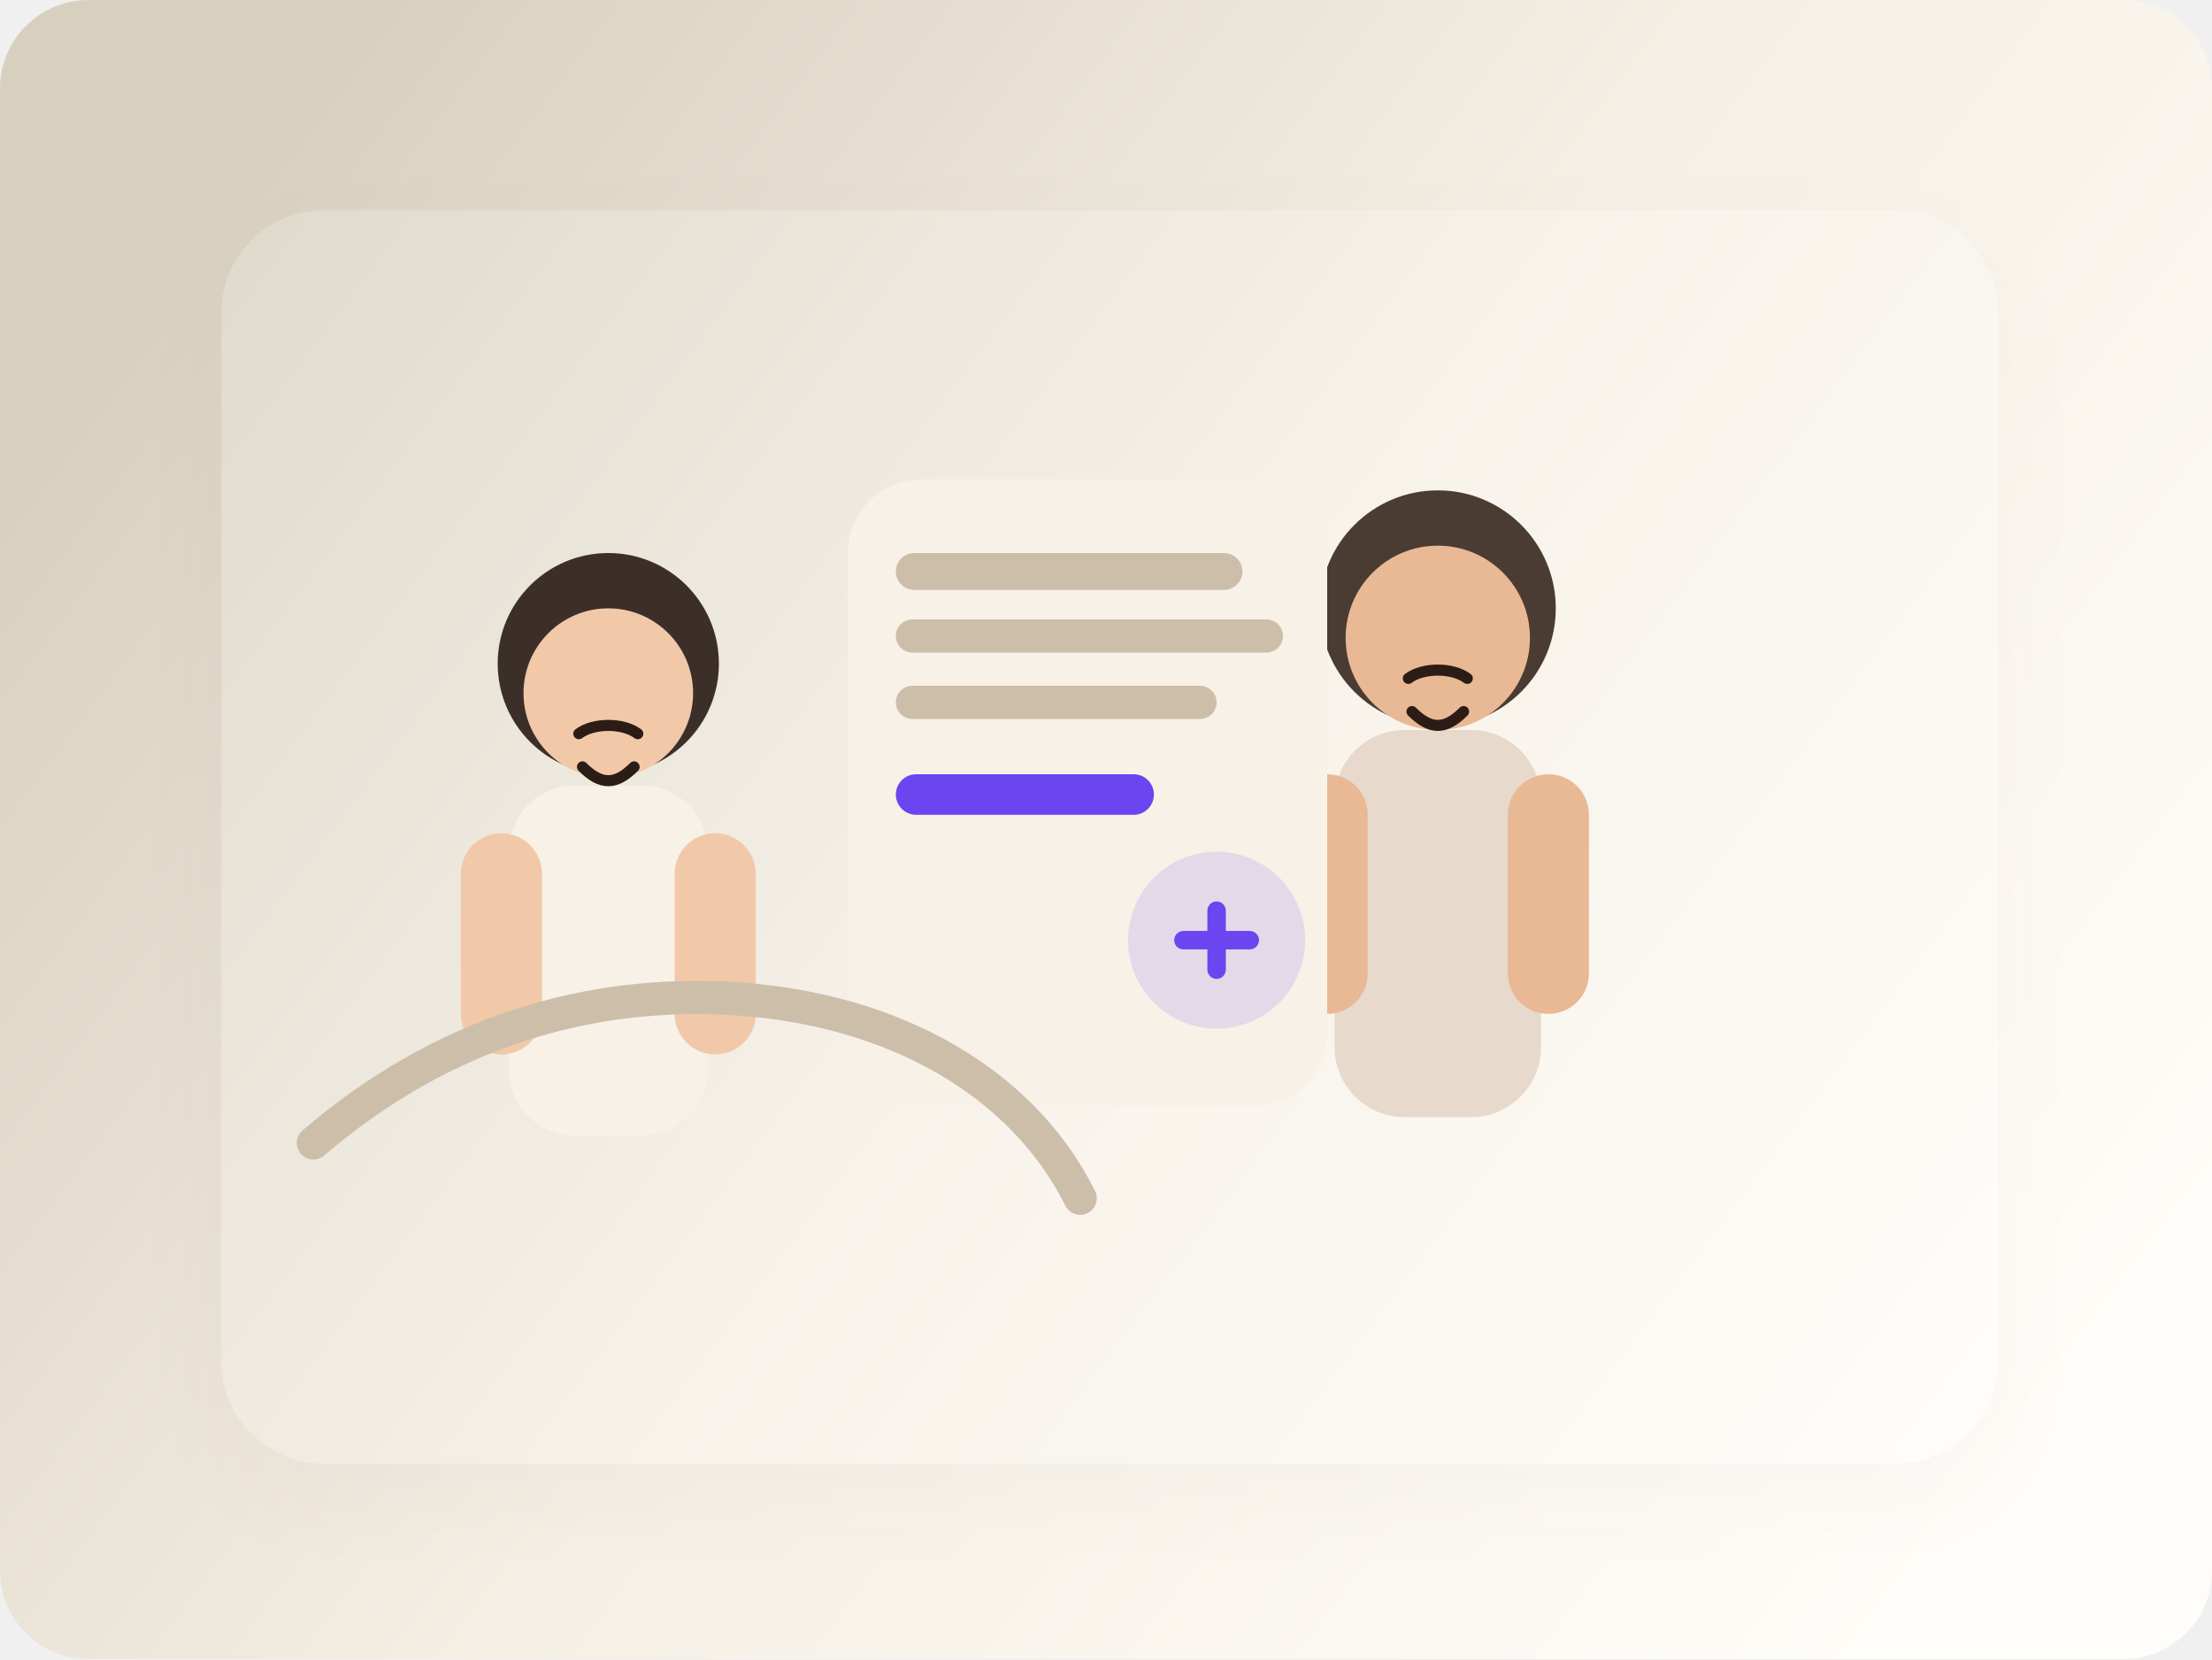
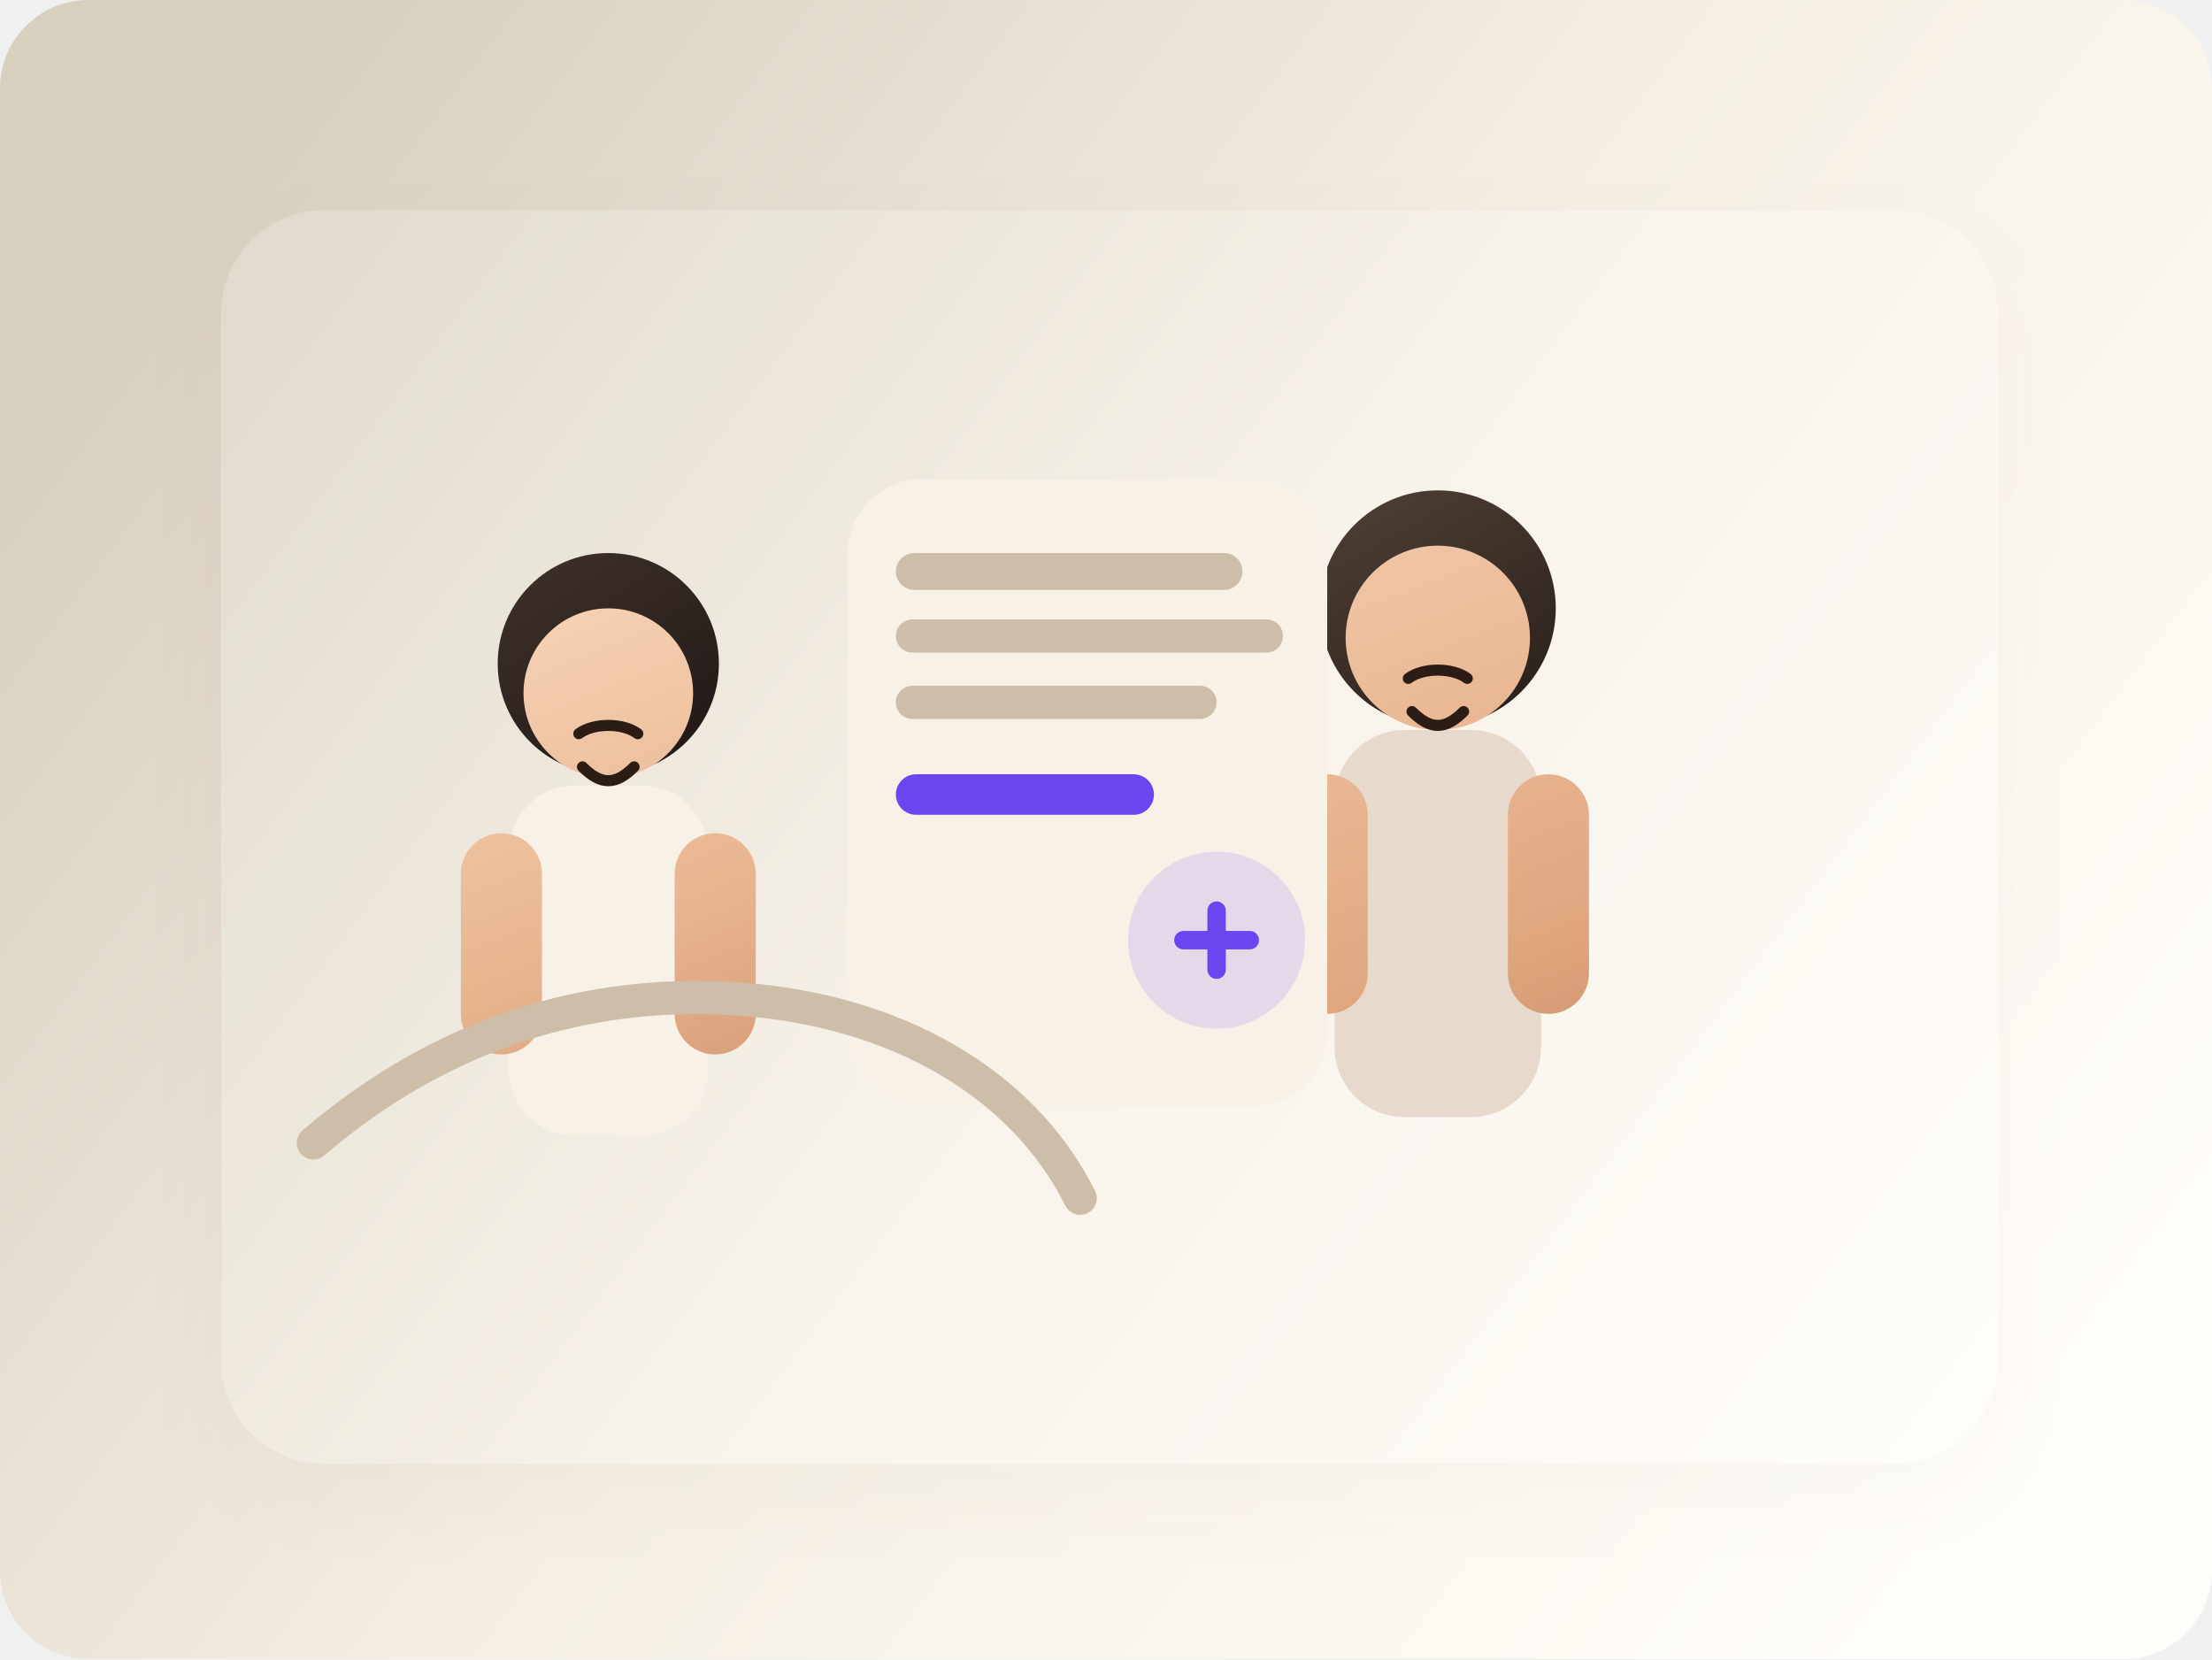
<svg xmlns="http://www.w3.org/2000/svg" width="1200" height="900" viewBox="0 0 1200 900" fill="none">
  <defs>
    <linearGradient id="bg" x1="120" y1="100" x2="1080" y2="820" gradientUnits="userSpaceOnUse">
      <stop stop-color="#D8D0BF" />
      <stop offset="0.5" stop-color="#F5EFE5" />
      <stop offset="1" stop-color="#FFFDF9" />
+     </linearGradient>
+     <linearGradient id="skin" x1="280" y1="320" x2="420" y2="660" gradientUnits="userSpaceOnUse">
+       <stop stop-color="#F7D4B8" />
+       <stop offset="0.55" stop-color="#E7B38C" />
+       <stop offset="1" stop-color="#C98C69" />
+     </linearGradient>
+     <linearGradient id="skin-2" x1="720" y1="300" x2="860" y2="660" gradientUnits="userSpaceOnUse">
+       <stop stop-color="#F1C6A6" />
+       <stop offset="0.6" stop-color="#E0A77F" />
+       <stop offset="1" stop-color="#C3845E" />
+     </linearGradient>
+     <linearGradient id="hair" x1="300" y1="300" x2="380" y2="420" gradientUnits="userSpaceOnUse">
+       <stop stop-color="#3C2F29" />
+       <stop offset="1" stop-color="#1F1715" />
+     </linearGradient>
+     <linearGradient id="hair-2" x1="740" y1="280" x2="820" y2="420" gradientUnits="userSpaceOnUse">
+       <stop stop-color="#4A3C33" />
+       <stop offset="1" stop-color="#241B17" />
    </linearGradient>
    <filter id="shadow" x="0" y="0" width="1200" height="900" filterUnits="userSpaceOnUse">
      <feDropShadow dx="0" dy="18" stdDeviation="24" flood-color="#4B3728" flood-opacity="0.14" />
    </filter>
  </defs>
  <rect width="1200" height="900" rx="48" fill="url(#bg)" />
  <rect x="120" y="114" width="964" height="680" rx="56" fill="#FFFFFF" opacity="0.2" filter="url(#shadow)" />
  <g>
-     <circle cx="330" cy="360" r="60" fill="#3C2F29" />
-     <circle cx="330" cy="376" r="46" fill="#F1C9A8" />
+     <circle cx="330" cy="360" r="60" fill="url(#hair)" />
+     <circle cx="330" cy="376" r="46" fill="url(#skin)" />
    <rect x="276" y="426" width="108" height="190" rx="36" fill="#F7F1E7" />
-     <rect x="250" y="452" width="44" height="120" rx="22" fill="#F1C9A8" />
-     <rect x="366" y="452" width="44" height="120" rx="22" fill="#F1C9A8" />
+     <rect x="250" y="452" width="44" height="120" rx="22" fill="url(#skin)" />
+     <rect x="366" y="452" width="44" height="120" rx="22" fill="url(#skin)" />
    <path d="M314 398C322 392 338 392 346 398" stroke="#2B1C15" stroke-width="6" stroke-linecap="round" />
    <path d="M316 416C326 426 334 426 344 416" stroke="#2B1C15" stroke-width="6" stroke-linecap="round" />
  </g>
  <g>
-     <circle cx="780" cy="330" r="64" fill="#4A3C33" />
-     <circle cx="780" cy="346" r="50" fill="#E9B894" />
+     <circle cx="780" cy="330" r="64" fill="url(#hair-2)" />
+     <circle cx="780" cy="346" r="50" fill="url(#skin-2)" />
    <rect x="724" y="396" width="112" height="210" rx="38" fill="#E7D9CB" />
-     <rect x="698" y="420" width="44" height="130" rx="22" fill="#E9B894" />
-     <rect x="818" y="420" width="44" height="130" rx="22" fill="#E9B894" />
+     <rect x="698" y="420" width="44" height="130" rx="22" fill="url(#skin-2)" />
+     <rect x="818" y="420" width="44" height="130" rx="22" fill="url(#skin-2)" />
    <path d="M764 368C772 362 788 362 796 368" stroke="#2B1C15" stroke-width="6" stroke-linecap="round" />
    <path d="M766 386C776 396 784 396 794 386" stroke="#2B1C15" stroke-width="6" stroke-linecap="round" />
  </g>
  <g>
    <rect x="460" y="260" width="260" height="340" rx="40" fill="#F7F1E7" />
    <rect x="486" y="300" width="188" height="20" rx="10" fill="#CDBEA9" />
    <rect x="486" y="336" width="210" height="18" rx="9" fill="#CDBEA9" />
    <rect x="486" y="372" width="174" height="18" rx="9" fill="#CDBEA9" />
    <rect x="486" y="420" width="140" height="22" rx="11" fill="#6A45F0" />
    <circle cx="660" cy="510" r="48" fill="#6A45F0" opacity="0.14" />
    <path d="M642 510H678" stroke="#6A45F0" stroke-width="10" stroke-linecap="round" />
    <path d="M660 494V526" stroke="#6A45F0" stroke-width="10" stroke-linecap="round" />
  </g>
  <path d="M170 620C240 560 320 536 402 542C484 548 554 586 586 650" stroke="#CDBEA9" stroke-width="18" stroke-linecap="round" />
</svg>
